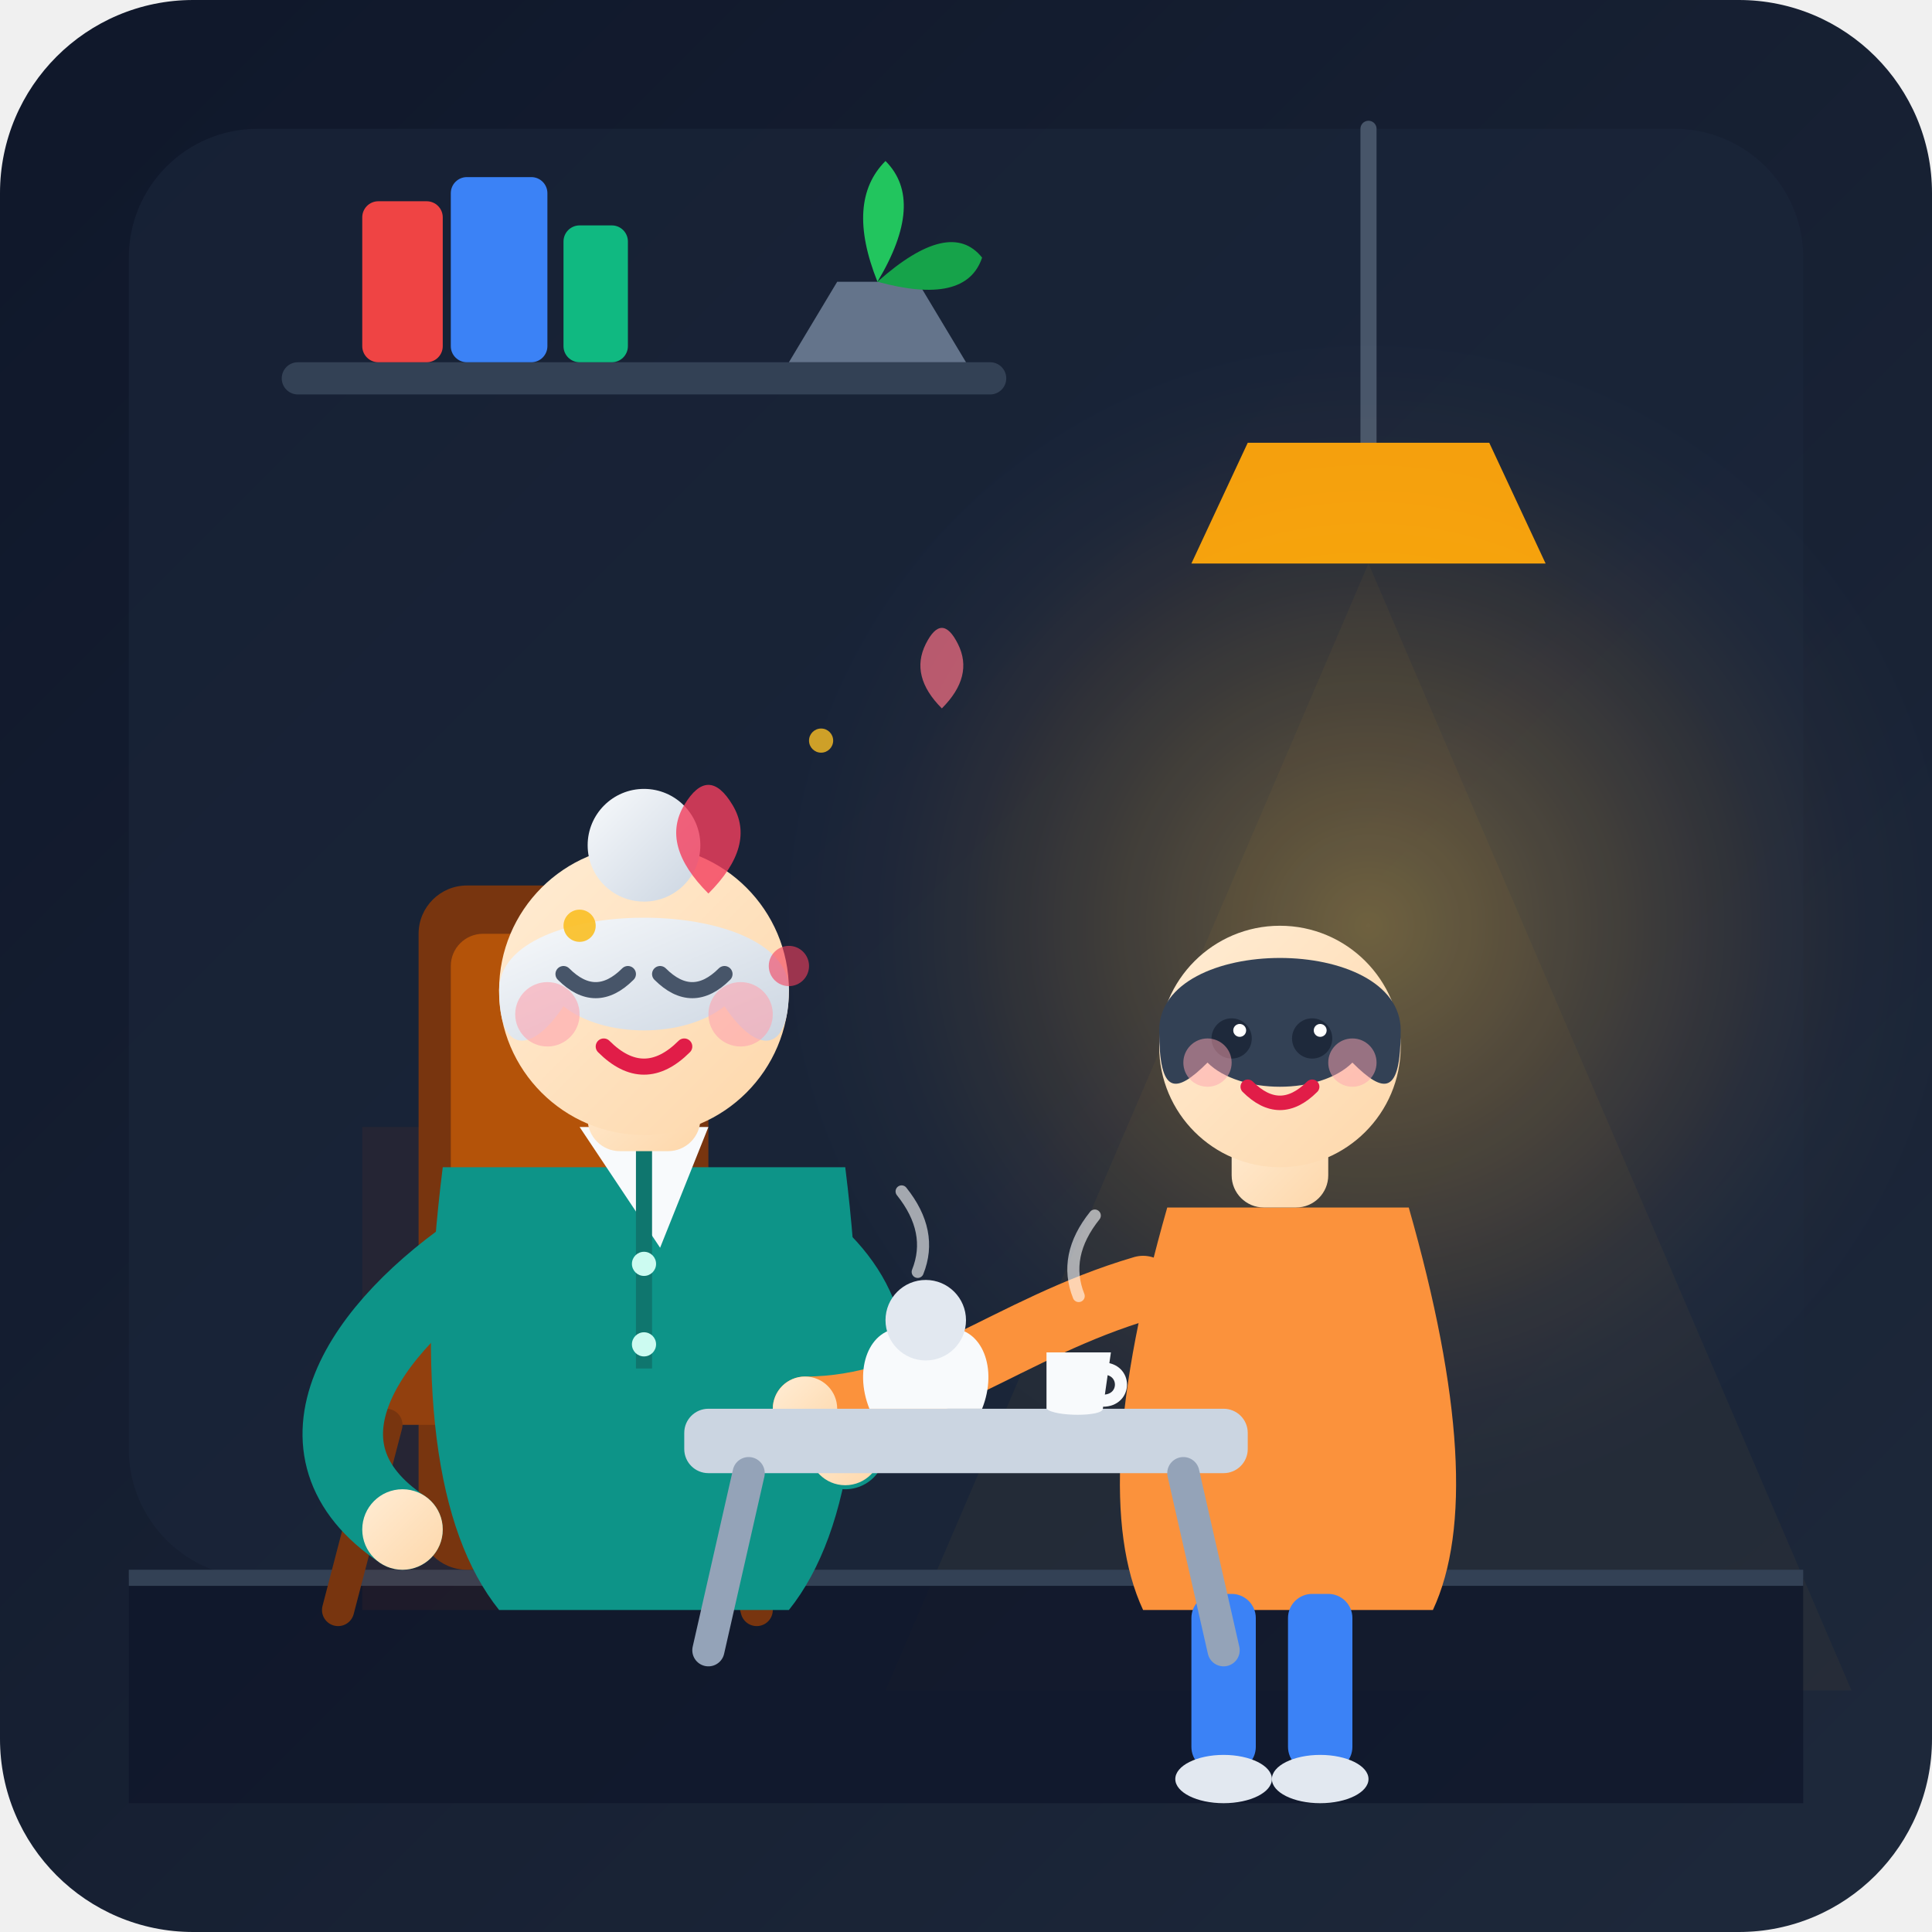
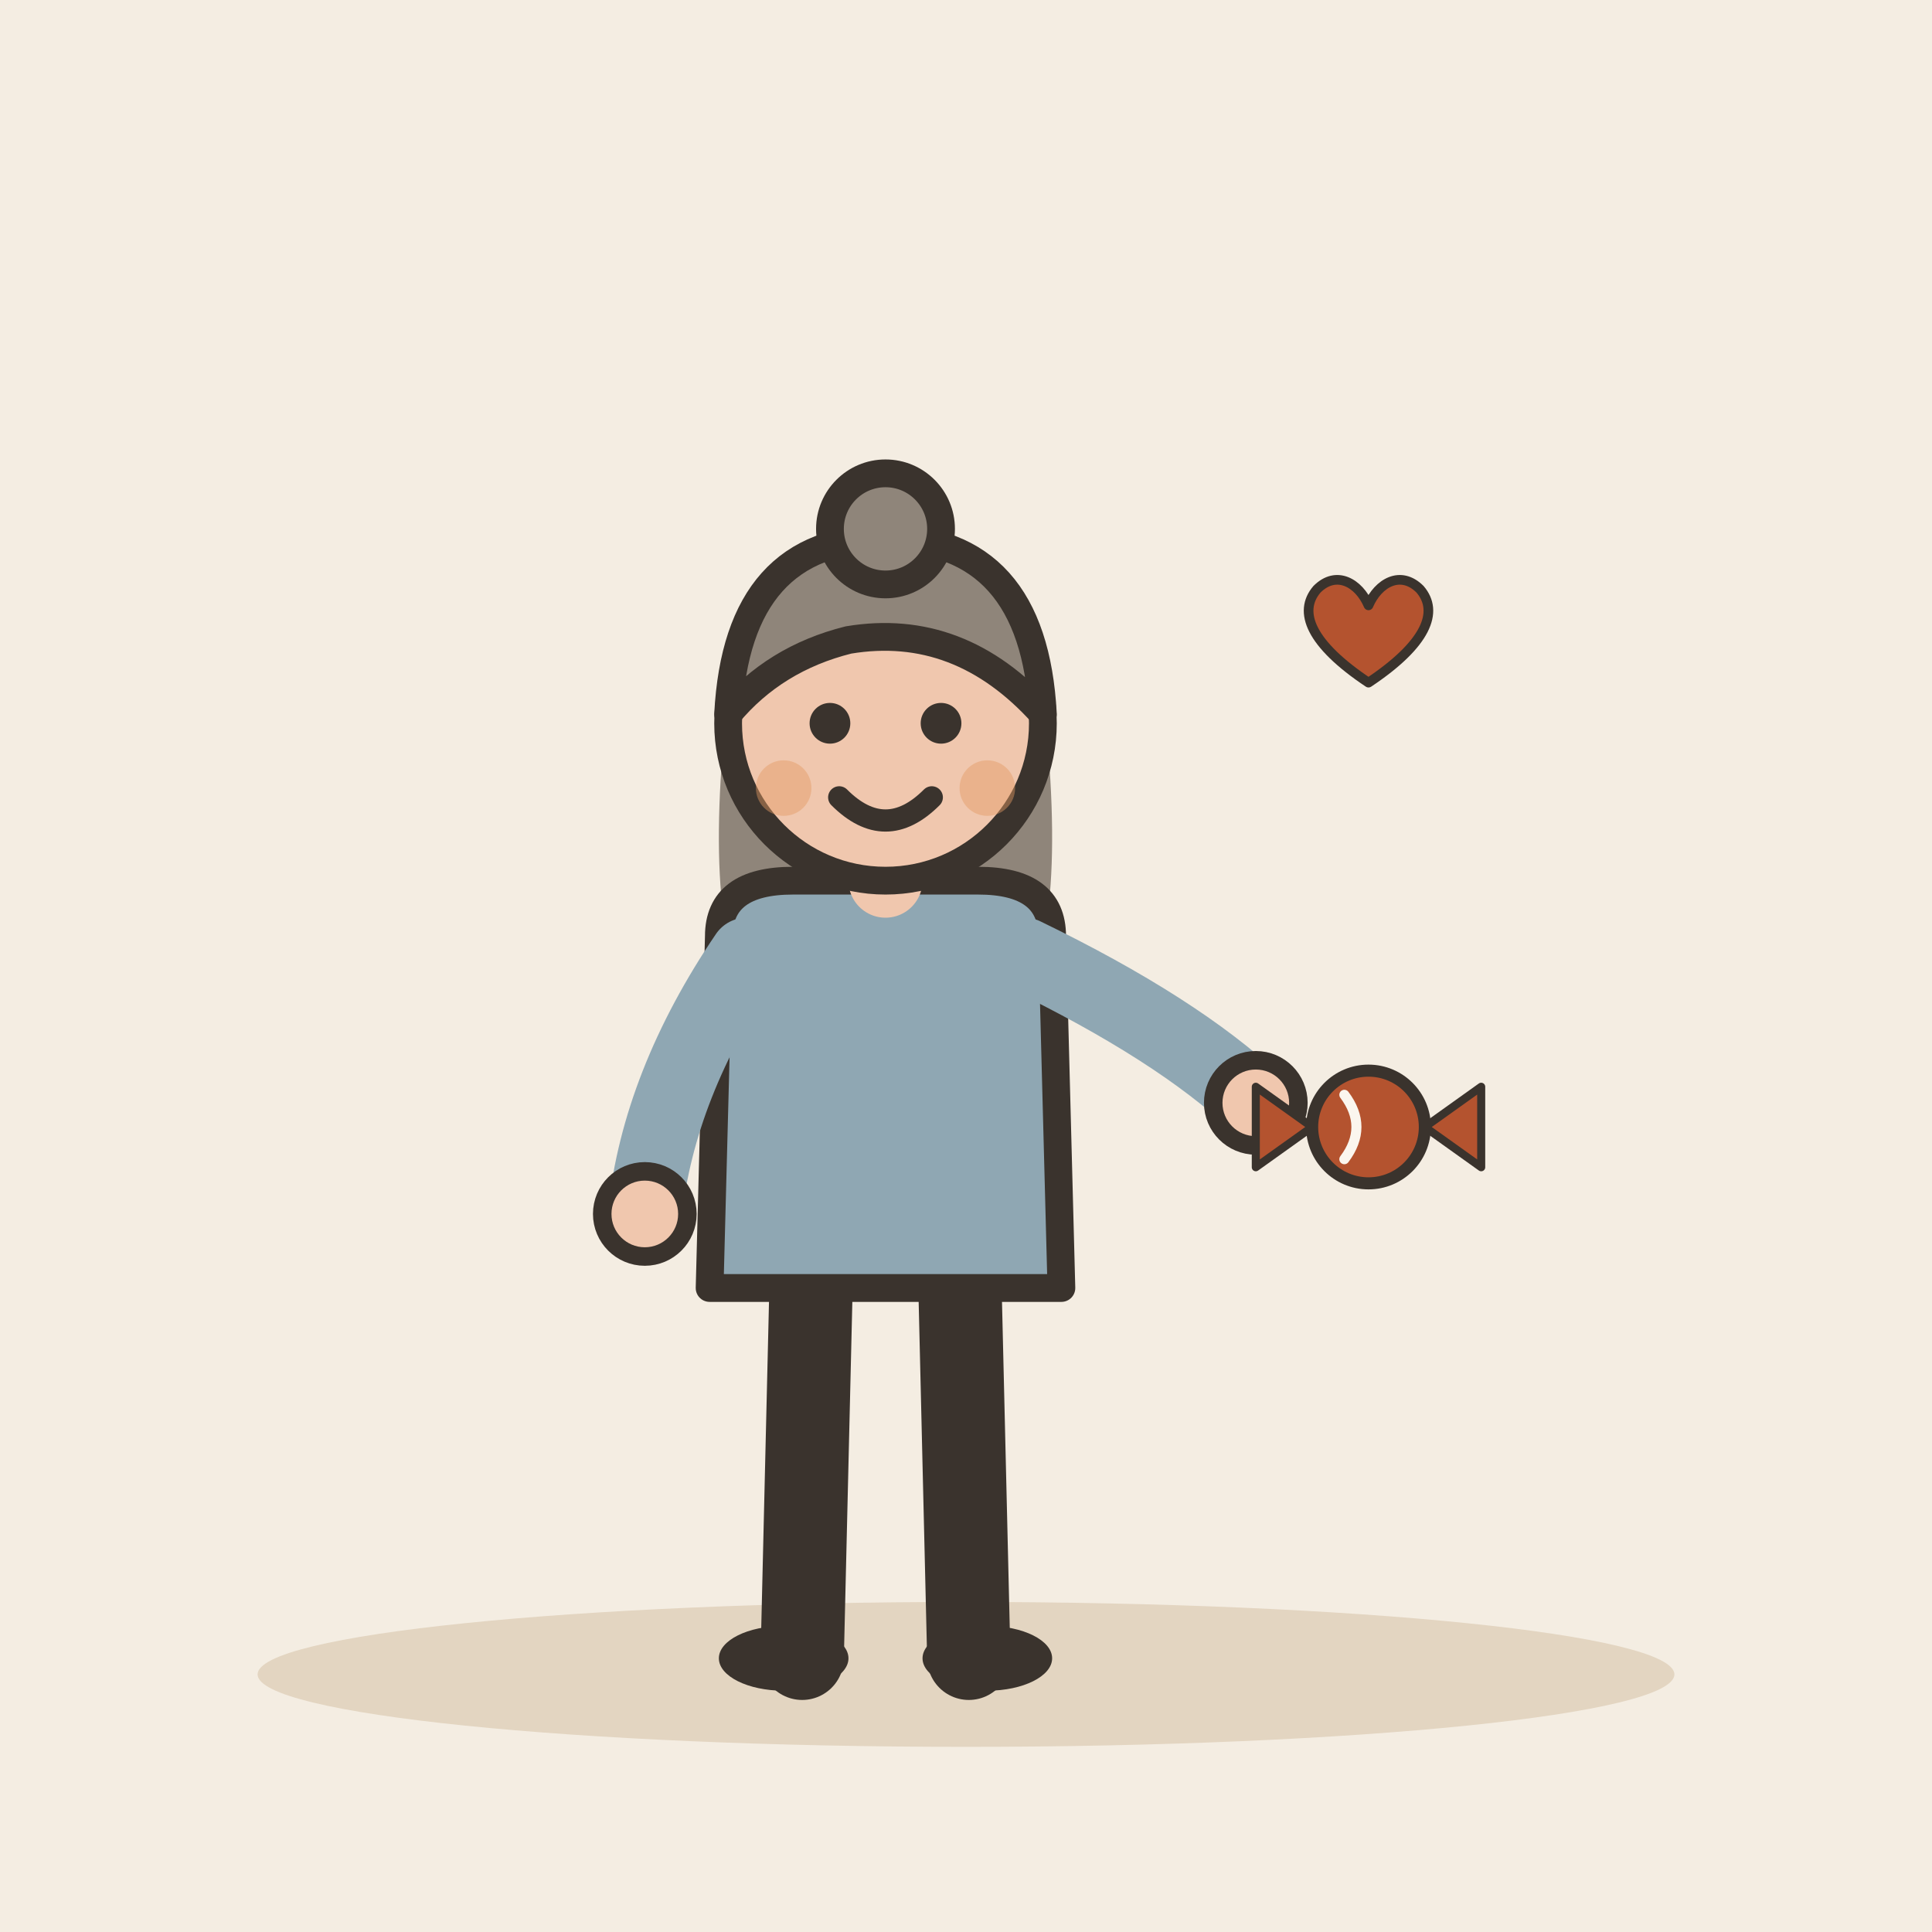
- <svg xmlns="http://www.w3.org/2000/svg" viewBox="0 0 240 240" width="100%" height="100%">
-   <defs>
-     <linearGradient id="bgGrad" x1="0%" y1="0%" x2="100%" y2="100%">
-       <stop offset="0%" stop-color="#0f172a" />
-       <stop offset="100%" stop-color="#1e293b" />
-     </linearGradient>
-     <radialGradient id="lampGlow" cx="50%" cy="50%" r="50%">
-       <stop offset="0%" stop-color="#fbbf24" stop-opacity="0.35" />
-       <stop offset="60%" stop-color="#f59e0b" stop-opacity="0.1" />
-       <stop offset="100%" stop-color="#1e293b" stop-opacity="0" />
-     </radialGradient>
-     <linearGradient id="skinGrad" x1="0%" y1="0%" x2="100%" y2="100%">
-       <stop offset="0%" stop-color="#ffedd5" />
-       <stop offset="100%" stop-color="#fed7aa" />
-     </linearGradient>
-     <linearGradient id="hairGrad" x1="0%" y1="0%" x2="100%" y2="100%">
-       <stop offset="0%" stop-color="#f8fafc" />
-       <stop offset="100%" stop-color="#cbd5e1" />
-     </linearGradient>
-   </defs>
-   <rect width="240" height="240" rx="24" fill="url(#bgGrad)" />
-   <rect x="16" y="16" width="208" height="180" rx="16" fill="#1b263b" opacity="0.6" />
-   <rect x="35" y="45" width="90" height="4" rx="2" fill="#334155" />
-   <rect x="45" y="25" width="10" height="20" rx="2" fill="#ef4444" />
-   <rect x="56" y="22" width="12" height="23" rx="2" fill="#3b82f6" />
-   <rect x="70" y="28" width="8" height="17" rx="2" fill="#10b981" />
-   <path d="M 98 45 L 104 35 L 114 35 L 120 45 Z" fill="#64748b" />
-   <path d="M 109 35 Q 105 25 110 20 Q 115 25 109 35 Z" fill="#22c55e" />
-   <path d="M 109 35 Q 118 27 122 32 Q 120 38 109 35 Z" fill="#16a34a" />
-   <path d="M 170 16 L 170 55" stroke="#475569" stroke-width="2" stroke-linecap="round" />
-   <path d="M 155 55 L 185 55 L 192 70 L 148 70 Z" fill="#f59e0b" />
-   <circle cx="170" cy="115" r="75" fill="url(#lampGlow)" style="mix-blend-mode: screen;" />
-   <polygon points="170,70 110,210 230,210" fill="#fbbf24" opacity="0.04" />
-   <rect x="16" y="196" width="208" height="28" fill="#0f172a" opacity="0.8" />
-   <line x1="16" y1="196" x2="224" y2="196" stroke="#334155" stroke-width="2" />
-   <path d="M 45 140 L 75 140 L 75 200 L 45 200 Z" fill="#9a3412" opacity="0.1" />
-   <rect x="52" y="110" width="36" height="85" rx="6" fill="#78350f" />
-   <rect x="56" y="116" width="28" height="73" rx="4" fill="#b45309" />
-   <rect x="42" y="165" width="52" height="12" rx="4" fill="#92400e" />
-   <line x1="48" y1="177" x2="42" y2="200" stroke="#78350f" stroke-width="4" stroke-linecap="round" />
-   <line x1="88" y1="177" x2="94" y2="200" stroke="#78350f" stroke-width="4" stroke-linecap="round" />
-   <g transform="translate(40, 95)">
-     <path d="M 15 50 Q 10 90 22 105 L 58 105 Q 70 90 65 50 Z" fill="#0d9488" />
-     <path d="M 32 45 L 48 45 L 42 60 Z" fill="#f8fafc" />
-     <path d="M 40 45 L 40 75" stroke="#0f766e" stroke-width="2" />
-     <circle cx="40" cy="62" r="1.5" fill="#ccfbf1" />
-     <circle cx="40" cy="72" r="1.5" fill="#ccfbf1" />
-     <rect x="33" y="36" width="14" height="12" rx="4" fill="url(#skinGrad)" />
-     <circle cx="40" cy="28" r="18" fill="url(#skinGrad)" />
-     <circle cx="40" cy="10" r="7" fill="url(#hairGrad)" />
-     <path d="M 22 28 C 22 16, 58 16, 58 28 C 58 36, 54 36, 50 30 C 45 34, 35 34, 30 30 C 26 36, 22 36, 22 28 Z" fill="url(#hairGrad)" />
-     <path d="M 30 26 Q 34 30 38 26" stroke="#475569" stroke-width="2" stroke-linecap="round" fill="none" />
-     <path d="M 42 26 Q 46 30 50 26" stroke="#475569" stroke-width="2" stroke-linecap="round" fill="none" />
-     <circle cx="28" cy="31" r="4" fill="#fda4af" opacity="0.6" />
-     <circle cx="52" cy="31" r="4" fill="#fda4af" opacity="0.6" />
-     <path d="M 35 35 Q 40 40 45 35" stroke="#e11d48" stroke-width="2" stroke-linecap="round" fill="none" />
-     <path d="M 20 60 C 5 70 -5 85 10 95" stroke="#0d9488" stroke-width="10" stroke-linecap="round" fill="none" />
-     <circle cx="10" cy="95" r="5" fill="url(#skinGrad)" />
-     <path d="M 60 60 Q 72 70 65 85" stroke="#0d9488" stroke-width="10" stroke-linecap="round" fill="none" />
-     <circle cx="65" cy="85" r="4.5" fill="url(#skinGrad)" />
+ <svg xmlns="http://www.w3.org/2000/svg" viewBox="0 0 240 240" data-style="editorial">
+   <rect width="240" height="240" fill="#F4EDE2" />
+   <ellipse cx="120" cy="208" rx="88" ry="9" fill="#E3D5C1" />
+   <g transform="translate(110 206) scale(1.15 1.15)">
+     <path d="M-8 -42L-9 0" stroke="#3A332D" stroke-width="9" stroke-linecap="round" fill="none" />
+     <path d="M8 -42L9 0" stroke="#3A332D" stroke-width="9" stroke-linecap="round" fill="none" />
+     <ellipse cx="-11" cy="0" rx="7" ry="3.5" fill="#3A332D" />
+     <ellipse cx="11" cy="0" rx="7" ry="3.5" fill="#3A332D" />
+     <path d="M-17 -104Q-20 -78 -14 -70L-6 -78L6 -78L14 -70Q20 -78 17 -104Z" fill="#8F857A" />
+     <path d="M-18 -78Q-18 -84 -10 -84L10 -84Q18 -84 18 -78L19 -40L-19 -40Z" fill="#8FA7B3" stroke="#3A332D" stroke-width="3" stroke-linecap="round" stroke-linejoin="round" />
+     <path d="M-15 -76Q-24.5 -62 -26 -48" fill="none" stroke="#8FA7B3" stroke-width="8" stroke-linecap="round" stroke-linejoin="round" />
+     <circle cx="-26" cy="-48" r="4.6" fill="#F0C7AE" stroke="#3A332D" stroke-linecap="round" stroke-linejoin="round" stroke-width="2" />
+     <path d="M15 -76Q31.5 -68 40 -60" fill="none" stroke="#8FA7B3" stroke-width="8" stroke-linecap="round" stroke-linejoin="round" />
+     <circle cx="40" cy="-60" r="4.6" fill="#F0C7AE" stroke="#3A332D" stroke-linecap="round" stroke-linejoin="round" stroke-width="2" />
+     <path d="M0 -84L0 -88" stroke="#F0C7AE" stroke-width="8" stroke-linecap="round" fill="none" />
+     <circle cx="0" cy="-101" r="17" fill="#F0C7AE" stroke="#3A332D" stroke-width="3" stroke-linecap="round" stroke-linejoin="round" />
+     <path d="M-17 -102Q-16 -121 0 -121Q16 -121 17 -102Q8 -112 -4 -110Q-12 -108 -17 -102Z" fill="#8F857A" stroke="#3A332D" stroke-width="3" stroke-linecap="round" stroke-linejoin="round" />
+     <circle cx="0" cy="-122" r="6" fill="#8F857A" stroke="#3A332D" stroke-width="3" stroke-linecap="round" stroke-linejoin="round" />
+     <circle cx="-6" cy="-101" r="2.2" fill="#3A332D" />
+     <circle cx="6" cy="-101" r="2.2" fill="#3A332D" />
+     <path d="M-5 -93Q0 -88 5 -93" fill="none" stroke="#3A332D" stroke-width="2.4" stroke-linecap="round" stroke-linejoin="round" />
+     <circle cx="-11" cy="-94" r="3" fill="#E39A62" opacity="0.45" />
+     <circle cx="11" cy="-94" r="3" fill="#E39A62" opacity="0.45" />
  </g>
-   <g transform="translate(130, 110)">
-     <path d="M 15 40 Q 5 75 12 90 L 48 90 Q 55 75 45 40 Z" fill="#fb923c" />
-     <rect x="23" y="28" width="12" height="12" rx="4" fill="url(#skinGrad)" />
-     <circle cx="29" cy="20" r="15" fill="url(#skinGrad)" />
-     <path d="M 14 18 C 14 6, 44 6, 44 18 C 44 26, 42 26, 38 22 C 34 26, 24 26, 20 22 C 16 26, 14 26, 14 18 Z" fill="#334155" />
-     <circle cx="23" cy="19" r="2.5" fill="#1e293b" />
-     <circle cx="24" cy="18" r="0.8" fill="#ffffff" />
-     <circle cx="33" cy="19" r="2.5" fill="#1e293b" />
-     <circle cx="34" cy="18" r="0.8" fill="#ffffff" />
-     <path d="M 25 25 Q 29 29 33 25" stroke="#e11d48" stroke-width="1.8" stroke-linecap="round" fill="none" />
-     <circle cx="20" cy="22" r="3" fill="#fda4af" opacity="0.5" />
-     <circle cx="38" cy="22" r="3" fill="#fda4af" opacity="0.5" />
-     <path d="M 12 50 C -5 55 -15 65 -30 65" stroke="#fb923c" stroke-width="8" stroke-linecap="round" fill="none" />
-     <circle cx="-30" cy="65" r="4" fill="url(#skinGrad)" />
-     <rect x="18" y="88" width="8" height="22" rx="3" fill="#3b82f6" />
-     <rect x="30" y="88" width="8" height="22" rx="3" fill="#3b82f6" />
-     <ellipse cx="22" cy="111" rx="6" ry="3" fill="#e2e8f0" />
-     <ellipse cx="34" cy="111" rx="6" ry="3" fill="#e2e8f0" />
+   <g transform="translate(170 80) scale(0.4 0.4)">
+     <path d="M0 12C-18 0 -22 -10 -16 -17C-10 -23 -3 -19 0 -12C3 -19 10 -23 16 -17C22 -10 18 0 0 12Z" fill="#B4532F" stroke="#3A332D" stroke-width="3" stroke-linecap="round" stroke-linejoin="round" />
  </g>
-   <rect x="85" y="175" width="70" height="8" rx="3" fill="#cbd5e1" />
-   <line x1="93" y1="183" x2="88" y2="205" stroke="#94a3b8" stroke-width="4" stroke-linecap="round" />
-   <line x1="147" y1="183" x2="152" y2="205" stroke="#94a3b8" stroke-width="4" stroke-linecap="round" />
-   <path d="M 112 165 C 108 165 106 170 108 175 L 122 175 C 124 170 122 165 118 165 Z" fill="#f8fafc" />
-   <circle cx="115" cy="164" r="5" fill="#e2e8f0" />
-   <path d="M 130 168 L 138 168 L 137 175 C 137 176 131 176 130 175 Z" fill="#f8fafc" />
-   <path d="M 137 170 C 140 170 140 174 137 174" stroke="#f8fafc" stroke-width="1.5" fill="none" />
-   <path d="M 114 158 Q 116 153 112 148" stroke="#ffffff" stroke-width="1.5" stroke-linecap="round" fill="none" opacity="0.6" />
-   <path d="M 134 161 Q 132 156 136 151" stroke="#ffffff" stroke-width="1.5" stroke-linecap="round" fill="none" opacity="0.6" />
-   <path d="M 85 100 Q 88 95 91 100 Q 94 105 88 111 Q 82 105 85 100 Z" fill="#f43f5e" opacity="0.8" />
-   <path d="M 115 80 Q 117 76 119 80 Q 121 84 117 88 Q 113 84 115 80 Z" fill="#fb7185" opacity="0.7" />
-   <circle cx="72" cy="115" r="2" fill="#fbbf24" opacity="0.9" />
-   <circle cx="102" cy="92" r="1.5" fill="#fbbf24" opacity="0.8" />
-   <circle cx="98" cy="120" r="2.5" fill="#f43f5e" opacity="0.6" />
+   <g transform="translate(170 140) scale(0.5 0.5)">
+     <circle cx="0" cy="0" r="14" fill="#B4532F" stroke="#3A332D" stroke-width="3" stroke-linecap="round" stroke-linejoin="round" />
+     <path d="M-14 0L-28 -10L-28 10Z" fill="#B4532F" stroke="#3A332D" stroke-width="2" stroke-linecap="round" stroke-linejoin="round" />
+     <path d="M14 0L28 -10L28 10Z" fill="#B4532F" stroke="#3A332D" stroke-width="2" stroke-linecap="round" stroke-linejoin="round" />
+     <path d="M-6 -8Q0 0 -6 8" fill="none" stroke="#FBF6EE" stroke-width="2.5" stroke-linecap="round" stroke-linejoin="round" />
+   </g>
</svg>
